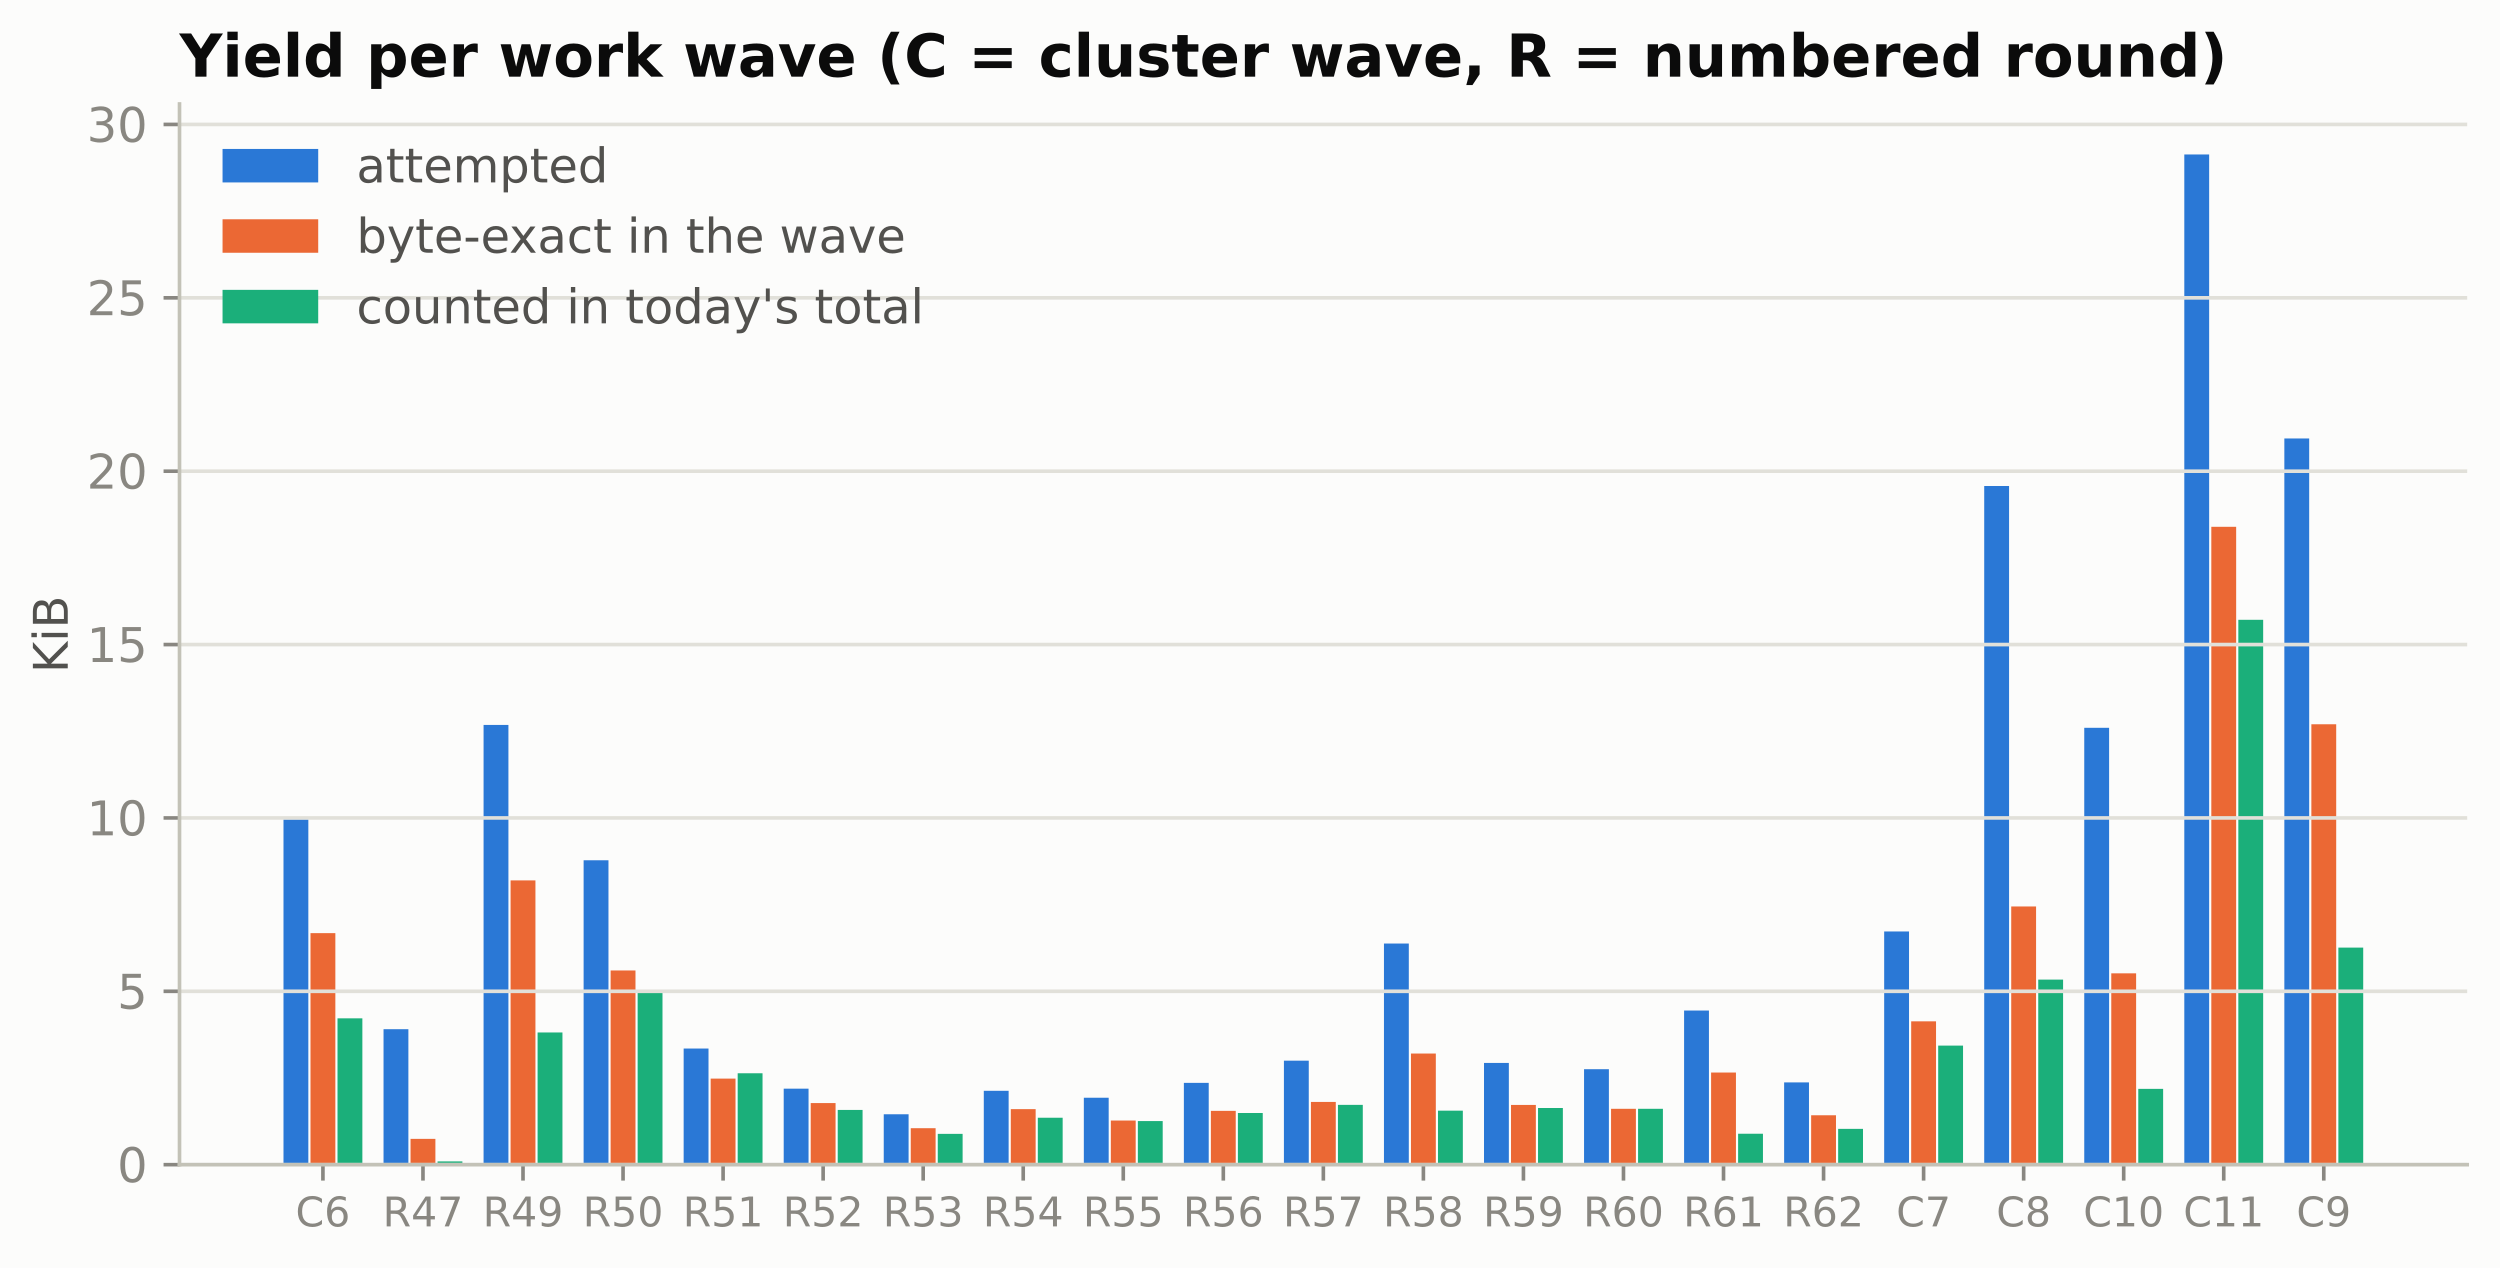
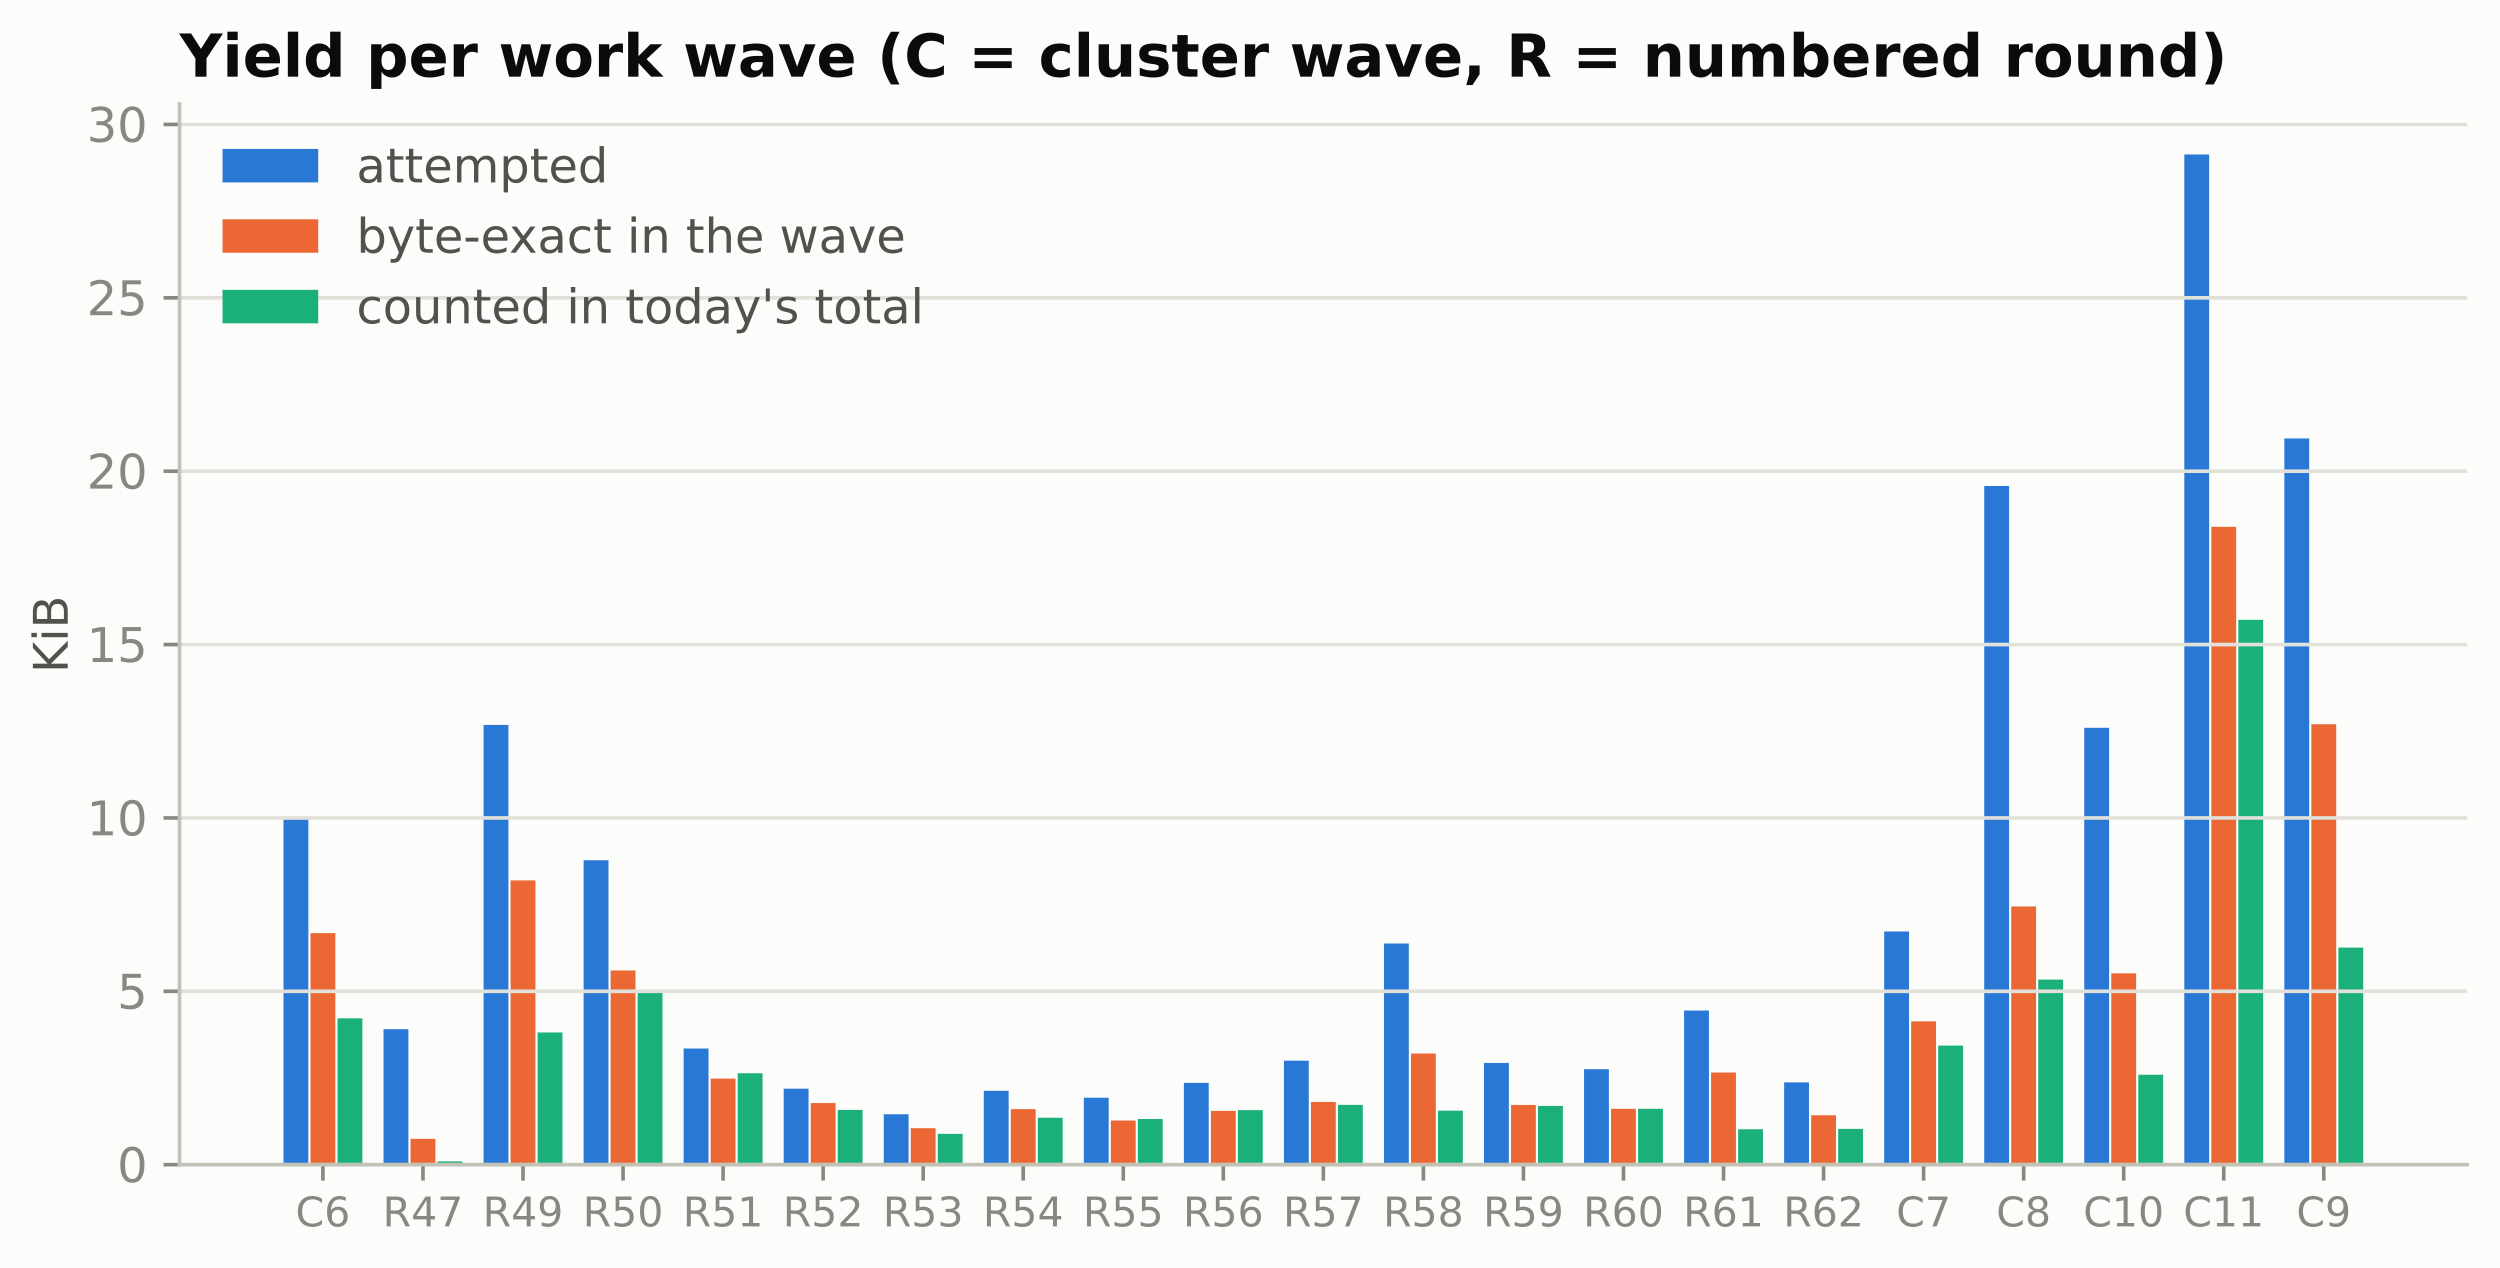
<svg xmlns="http://www.w3.org/2000/svg" xmlns:xlink="http://www.w3.org/1999/xlink" width="548.805pt" height="278.318pt" viewBox="0 0 548.805 278.318" version="1.1">
  <defs>
    <style type="text/css">*{stroke-linejoin: round; stroke-linecap: butt}</style>
  </defs>
  <g id="figure_1">
    <g id="patch_1">
      <path d="M 0 278.318  L 548.805 278.318  L 548.805 0  L 0 0  z " style="fill: #fcfcfb" />
    </g>
    <g id="axes_1">
      <g id="patch_2">
        <path d="M 39.405 255.672  L 541.605 255.672  L 541.605 22.824  L 39.405 22.824  z " style="fill: #fcfcfb" />
      </g>
      <g id="patch_3">
        <path d="M 62.232 255.672  L 67.687 255.672  L 67.687 179.859  L 62.232 179.859  z " clip-path="url(#p087fa8f409)" style="fill: #2a78d6" />
      </g>
      <g id="patch_4">
        <path d="M 84.194 255.672  L 89.649 255.672  L 89.649 225.931  L 84.194 225.931  z " clip-path="url(#p087fa8f409)" style="fill: #2a78d6" />
      </g>
      <g id="patch_5">
        <path d="M 106.155 255.672  L 111.61 255.672  L 111.61 159.135  L 106.155 159.135  z " clip-path="url(#p087fa8f409)" style="fill: #2a78d6" />
      </g>
      <g id="patch_6">
        <path d="M 128.117 255.672  L 133.572 255.672  L 133.572 188.846  L 128.117 188.846  z " clip-path="url(#p087fa8f409)" style="fill: #2a78d6" />
      </g>
      <g id="patch_7">
        <path d="M 150.078 255.672  L 155.534 255.672  L 155.534 230.176  L 150.078 230.176  z " clip-path="url(#p087fa8f409)" style="fill: #2a78d6" />
      </g>
      <g id="patch_8">
        <path d="M 172.04 255.672  L 177.495 255.672  L 177.495 238.984  L 172.04 238.984  z " clip-path="url(#p087fa8f409)" style="fill: #2a78d6" />
      </g>
      <g id="patch_9">
        <path d="M 194.001 255.672  L 199.457 255.672  L 199.457 244.611  L 194.001 244.611  z " clip-path="url(#p087fa8f409)" style="fill: #2a78d6" />
      </g>
      <g id="patch_10">
        <path d="M 215.963 255.672  L 221.418 255.672  L 221.418 239.46  L 215.963 239.46  z " clip-path="url(#p087fa8f409)" style="fill: #2a78d6" />
      </g>
      <g id="patch_11">
        <path d="M 237.925 255.672  L 243.38 255.672  L 243.38 240.984  L 237.925 240.984  z " clip-path="url(#p087fa8f409)" style="fill: #2a78d6" />
      </g>
      <g id="patch_12">
        <path d="M 259.886 255.672  L 265.341 255.672  L 265.341 237.72  L 259.886 237.72  z " clip-path="url(#p087fa8f409)" style="fill: #2a78d6" />
      </g>
      <g id="patch_13">
        <path d="M 281.848 255.672  L 287.303 255.672  L 287.303 232.837  L 281.848 232.837  z " clip-path="url(#p087fa8f409)" style="fill: #2a78d6" />
      </g>
      <g id="patch_14">
        <path d="M 303.809 255.672  L 309.264 255.672  L 309.264 207.132  L 303.809 207.132  z " clip-path="url(#p087fa8f409)" style="fill: #2a78d6" />
      </g>
      <g id="patch_15">
        <path d="M 325.771 255.672  L 331.226 255.672  L 331.226 233.342  L 325.771 233.342  z " clip-path="url(#p087fa8f409)" style="fill: #2a78d6" />
      </g>
      <g id="patch_16">
        <path d="M 347.732 255.672  L 353.188 255.672  L 353.188 234.717  L 347.732 234.717  z " clip-path="url(#p087fa8f409)" style="fill: #2a78d6" />
      </g>
      <g id="patch_17">
-         <path d="M 369.694 255.672  L 375.149 255.672  L 375.149 221.828  L 369.694 221.828  z " clip-path="url(#p087fa8f409)" style="fill: #2a78d6" />
+         <path d="M 369.694 255.672  L 375.149 255.672  L 375.149 221.835  L 369.694 221.835  z " clip-path="url(#p087fa8f409)" style="fill: #2a78d6" />
      </g>
      <g id="patch_18">
        <path d="M 391.655 255.672  L 397.111 255.672  L 397.111 237.616  L 391.655 237.616  z " clip-path="url(#p087fa8f409)" style="fill: #2a78d6" />
      </g>
      <g id="patch_19">
        <path d="M 413.617 255.672  L 419.072 255.672  L 419.072 204.478  L 413.617 204.478  z " clip-path="url(#p087fa8f409)" style="fill: #2a78d6" />
      </g>
      <g id="patch_20">
        <path d="M 435.578 255.672  L 441.034 255.672  L 441.034 106.692  L 435.578 106.692  z " clip-path="url(#p087fa8f409)" style="fill: #2a78d6" />
      </g>
      <g id="patch_21">
        <path d="M 457.54 255.672  L 462.995 255.672  L 462.995 159.774  L 457.54 159.774  z " clip-path="url(#p087fa8f409)" style="fill: #2a78d6" />
      </g>
      <g id="patch_22">
        <path d="M 479.502 255.672  L 484.957 255.672  L 484.957 33.912  L 479.502 33.912  z " clip-path="url(#p087fa8f409)" style="fill: #2a78d6" />
      </g>
      <g id="patch_23">
        <path d="M 501.463 255.672  L 506.918 255.672  L 506.918 96.248  L 501.463 96.248  z " clip-path="url(#p087fa8f409)" style="fill: #2a78d6" />
      </g>
      <g id="patch_24">
        <path d="M 68.162 255.672  L 73.617 255.672  L 73.617 204.843  L 68.162 204.843  z " clip-path="url(#p087fa8f409)" style="fill: #eb6834" />
      </g>
      <g id="patch_25">
        <path d="M 90.123 255.672  L 95.579 255.672  L 95.579 250  L 90.123 250  z " clip-path="url(#p087fa8f409)" style="fill: #eb6834" />
      </g>
      <g id="patch_26">
        <path d="M 112.085 255.672  L 117.54 255.672  L 117.54 193.261  L 112.085 193.261  z " clip-path="url(#p087fa8f409)" style="fill: #eb6834" />
      </g>
      <g id="patch_27">
        <path d="M 134.046 255.672  L 139.502 255.672  L 139.502 213.034  L 134.046 213.034  z " clip-path="url(#p087fa8f409)" style="fill: #eb6834" />
      </g>
      <g id="patch_28">
        <path d="M 156.008 255.672  L 161.463 255.672  L 161.463 236.784  L 156.008 236.784  z " clip-path="url(#p087fa8f409)" style="fill: #eb6834" />
      </g>
      <g id="patch_29">
        <path d="M 177.97 255.672  L 183.425 255.672  L 183.425 242.143  L 177.97 242.143  z " clip-path="url(#p087fa8f409)" style="fill: #eb6834" />
      </g>
      <g id="patch_30">
        <path d="M 199.931 255.672  L 205.386 255.672  L 205.386 247.659  L 199.931 247.659  z " clip-path="url(#p087fa8f409)" style="fill: #eb6834" />
      </g>
      <g id="patch_31">
        <path d="M 221.893 255.672  L 227.348 255.672  L 227.348 243.481  L 221.893 243.481  z " clip-path="url(#p087fa8f409)" style="fill: #eb6834" />
      </g>
      <g id="patch_32">
        <path d="M 243.854 255.672  L 249.309 255.672  L 249.309 245.986  L 243.854 245.986  z " clip-path="url(#p087fa8f409)" style="fill: #eb6834" />
      </g>
      <g id="patch_33">
        <path d="M 265.816 255.672  L 271.271 255.672  L 271.271 243.853  L 265.816 243.853  z " clip-path="url(#p087fa8f409)" style="fill: #eb6834" />
      </g>
      <g id="patch_34">
        <path d="M 287.777 255.672  L 293.232 255.672  L 293.232 241.905  L 287.777 241.905  z " clip-path="url(#p087fa8f409)" style="fill: #eb6834" />
      </g>
      <g id="patch_35">
        <path d="M 309.739 255.672  L 315.194 255.672  L 315.194 231.276  L 309.739 231.276  z " clip-path="url(#p087fa8f409)" style="fill: #eb6834" />
      </g>
      <g id="patch_36">
        <path d="M 331.7 255.672  L 337.156 255.672  L 337.156 242.552  L 331.7 242.552  z " clip-path="url(#p087fa8f409)" style="fill: #eb6834" />
      </g>
      <g id="patch_37">
        <path d="M 353.662 255.672  L 359.117 255.672  L 359.117 243.4  L 353.662 243.4  z " clip-path="url(#p087fa8f409)" style="fill: #eb6834" />
      </g>
      <g id="patch_38">
        <path d="M 375.623 255.672  L 381.079 255.672  L 381.079 235.446  L 375.623 235.446  z " clip-path="url(#p087fa8f409)" style="fill: #eb6834" />
      </g>
      <g id="patch_39">
        <path d="M 397.585 255.672  L 403.04 255.672  L 403.04 244.827  L 397.585 244.827  z " clip-path="url(#p087fa8f409)" style="fill: #eb6834" />
      </g>
      <g id="patch_40">
        <path d="M 419.547 255.672  L 425.002 255.672  L 425.002 224.207  L 419.547 224.207  z " clip-path="url(#p087fa8f409)" style="fill: #eb6834" />
      </g>
      <g id="patch_41">
        <path d="M 441.508 255.672  L 446.963 255.672  L 446.963 198.985  L 441.508 198.985  z " clip-path="url(#p087fa8f409)" style="fill: #eb6834" />
      </g>
      <g id="patch_42">
        <path d="M 463.47 255.672  L 468.925 255.672  L 468.925 213.673  L 463.47 213.673  z " clip-path="url(#p087fa8f409)" style="fill: #eb6834" />
      </g>
      <g id="patch_43">
        <path d="M 485.431 255.672  L 490.886 255.672  L 490.886 115.65  L 485.431 115.65  z " clip-path="url(#p087fa8f409)" style="fill: #eb6834" />
      </g>
      <g id="patch_44">
        <path d="M 507.393 255.672  L 512.848 255.672  L 512.848 158.986  L 507.393 158.986  z " clip-path="url(#p087fa8f409)" style="fill: #eb6834" />
      </g>
      <g id="patch_45">
        <path d="M 74.091 255.672  L 79.547 255.672  L 79.547 223.552  L 74.091 223.552  z " clip-path="url(#p087fa8f409)" style="fill: #1baf7a" />
      </g>
      <g id="patch_46">
        <path d="M 96.053 255.672  L 101.508 255.672  L 101.508 254.958  L 96.053 254.958  z " clip-path="url(#p087fa8f409)" style="fill: #1baf7a" />
      </g>
      <g id="patch_47">
        <path d="M 118.014 255.672  L 123.47 255.672  L 123.47 226.645  L 118.014 226.645  z " clip-path="url(#p087fa8f409)" style="fill: #1baf7a" />
      </g>
      <g id="patch_48">
        <path d="M 139.976 255.672  L 145.431 255.672  L 145.431 217.948  L 139.976 217.948  z " clip-path="url(#p087fa8f409)" style="fill: #1baf7a" />
      </g>
      <g id="patch_49">
        <path d="M 161.938 255.672  L 167.393 255.672  L 167.393 235.609  L 161.938 235.609  z " clip-path="url(#p087fa8f409)" style="fill: #1baf7a" />
      </g>
      <g id="patch_50">
        <path d="M 183.899 255.672  L 189.354 255.672  L 189.354 243.652  L 183.899 243.652  z " clip-path="url(#p087fa8f409)" style="fill: #1baf7a" />
      </g>
      <g id="patch_51">
        <path d="M 205.861 255.672  L 211.316 255.672  L 211.316 248.915  L 205.861 248.915  z " clip-path="url(#p087fa8f409)" style="fill: #1baf7a" />
      </g>
      <g id="patch_52">
        <path d="M 227.822 255.672  L 233.277 255.672  L 233.277 245.362  L 227.822 245.362  z " clip-path="url(#p087fa8f409)" style="fill: #1baf7a" />
      </g>
      <g id="patch_53">
-         <path d="M 249.784 255.672  L 255.239 255.672  L 255.239 246.098  L 249.784 246.098  z " clip-path="url(#p087fa8f409)" style="fill: #1baf7a" />
+         <path d="M 249.784 255.672  L 255.239 255.672  L 255.239 245.644  L 249.784 245.644  z " clip-path="url(#p087fa8f409)" style="fill: #1baf7a" />
      </g>
      <g id="patch_54">
-         <path d="M 271.745 255.672  L 277.201 255.672  L 277.201 244.329  L 271.745 244.329  z " clip-path="url(#p087fa8f409)" style="fill: #1baf7a" />
+         <path d="M 271.745 255.672  L 277.201 255.672  L 277.201 243.697  L 271.745 243.697  z " clip-path="url(#p087fa8f409)" style="fill: #1baf7a" />
      </g>
      <g id="patch_55">
        <path d="M 293.707 255.672  L 299.162 255.672  L 299.162 242.537  L 293.707 242.537  z " clip-path="url(#p087fa8f409)" style="fill: #1baf7a" />
      </g>
      <g id="patch_56">
        <path d="M 315.668 255.672  L 321.124 255.672  L 321.124 243.816  L 315.668 243.816  z " clip-path="url(#p087fa8f409)" style="fill: #1baf7a" />
      </g>
      <g id="patch_57">
-         <path d="M 337.63 255.672  L 343.085 255.672  L 343.085 243.236  L 337.63 243.236  z " clip-path="url(#p087fa8f409)" style="fill: #1baf7a" />
+         <path d="M 337.63 255.672  L 343.085 255.672  L 343.085 242.775  L 337.63 242.775  z " clip-path="url(#p087fa8f409)" style="fill: #1baf7a" />
      </g>
      <g id="patch_58">
        <path d="M 359.592 255.672  L 365.047 255.672  L 365.047 243.4  L 359.592 243.4  z " clip-path="url(#p087fa8f409)" style="fill: #1baf7a" />
      </g>
      <g id="patch_59">
-         <path d="M 381.553 255.672  L 387.008 255.672  L 387.008 248.878  L 381.553 248.878  z " clip-path="url(#p087fa8f409)" style="fill: #1baf7a" />
+         <path d="M 381.553 255.672  L 387.008 255.672  L 387.008 247.897  L 381.553 247.897  z " clip-path="url(#p087fa8f409)" style="fill: #1baf7a" />
      </g>
      <g id="patch_60">
        <path d="M 403.515 255.672  L 408.97 255.672  L 408.97 247.815  L 403.515 247.815  z " clip-path="url(#p087fa8f409)" style="fill: #1baf7a" />
      </g>
      <g id="patch_61">
        <path d="M 425.476 255.672  L 430.931 255.672  L 430.931 229.536  L 425.476 229.536  z " clip-path="url(#p087fa8f409)" style="fill: #1baf7a" />
      </g>
      <g id="patch_62">
        <path d="M 447.438 255.672  L 452.893 255.672  L 452.893 215.049  L 447.438 215.049  z " clip-path="url(#p087fa8f409)" style="fill: #1baf7a" />
      </g>
      <g id="patch_63">
-         <path d="M 469.399 255.672  L 474.855 255.672  L 474.855 239.029  L 469.399 239.029  z " clip-path="url(#p087fa8f409)" style="fill: #1baf7a" />
+         <path d="M 469.399 255.672  L 474.855 255.672  L 474.855 235.922  L 469.399 235.922  z " clip-path="url(#p087fa8f409)" style="fill: #1baf7a" />
      </g>
      <g id="patch_64">
        <path d="M 491.361 255.672  L 496.816 255.672  L 496.816 136.062  L 491.361 136.062  z " clip-path="url(#p087fa8f409)" style="fill: #1baf7a" />
      </g>
      <g id="patch_65">
        <path d="M 513.322 255.672  L 518.778 255.672  L 518.778 208.017  L 513.322 208.017  z " clip-path="url(#p087fa8f409)" style="fill: #1baf7a" />
      </g>
      <g id="matplotlib.axis_1">
        <g id="xtick_1">
          <g id="line2d_1">
            <defs>
              <path id="mc9588ca993" d="M 0 0  L 0 3.5  " style="stroke: #898781; stroke-width: 0.8" />
            </defs>
            <g>
              <use xlink:href="#mc9588ca993" x="70.889" y="255.672" style="fill: #898781; stroke: #898781; stroke-width: 0.8" />
            </g>
          </g>
          <g id="text_1">
            <text style="font-size: 9px; font-family: 'Segoe UI', 'DejaVu Sans', 'Bitstream Vera Sans', 'Computer Modern Sans Serif', 'Lucida Grande', 'Verdana', 'Geneva', 'Lucid', 'Arial', 'Helvetica', 'Avant Garde', sans-serif; text-anchor: middle; fill: #898781" x="70.889" y="269.224" transform="rotate(-0 70.88939 269.2243)">C6</text>
          </g>
        </g>
        <g id="xtick_2">
          <g id="line2d_2">
            <g>
              <use xlink:href="#mc9588ca993" x="92.851" y="255.672" style="fill: #898781; stroke: #898781; stroke-width: 0.8" />
            </g>
          </g>
          <g id="text_2">
            <text style="font-size: 9px; font-family: 'Segoe UI', 'DejaVu Sans', 'Bitstream Vera Sans', 'Computer Modern Sans Serif', 'Lucida Grande', 'Verdana', 'Geneva', 'Lucid', 'Arial', 'Helvetica', 'Avant Garde', sans-serif; text-anchor: middle; fill: #898781" x="92.851" y="269.224" transform="rotate(-0 92.85094 269.2243)">R47</text>
          </g>
        </g>
        <g id="xtick_3">
          <g id="line2d_3">
            <g>
              <use xlink:href="#mc9588ca993" x="114.812" y="255.672" style="fill: #898781; stroke: #898781; stroke-width: 0.8" />
            </g>
          </g>
          <g id="text_3">
            <text style="font-size: 9px; font-family: 'Segoe UI', 'DejaVu Sans', 'Bitstream Vera Sans', 'Computer Modern Sans Serif', 'Lucida Grande', 'Verdana', 'Geneva', 'Lucid', 'Arial', 'Helvetica', 'Avant Garde', sans-serif; text-anchor: middle; fill: #898781" x="114.812" y="269.224" transform="rotate(-0 114.8125 269.2243)">R49</text>
          </g>
        </g>
        <g id="xtick_4">
          <g id="line2d_4">
            <g>
              <use xlink:href="#mc9588ca993" x="136.774" y="255.672" style="fill: #898781; stroke: #898781; stroke-width: 0.8" />
            </g>
          </g>
          <g id="text_4">
            <text style="font-size: 9px; font-family: 'Segoe UI', 'DejaVu Sans', 'Bitstream Vera Sans', 'Computer Modern Sans Serif', 'Lucida Grande', 'Verdana', 'Geneva', 'Lucid', 'Arial', 'Helvetica', 'Avant Garde', sans-serif; text-anchor: middle; fill: #898781" x="136.774" y="269.224" transform="rotate(-0 136.774 269.2243)">R50</text>
          </g>
        </g>
        <g id="xtick_5">
          <g id="line2d_5">
            <g>
              <use xlink:href="#mc9588ca993" x="158.736" y="255.672" style="fill: #898781; stroke: #898781; stroke-width: 0.8" />
            </g>
          </g>
          <g id="text_5">
            <text style="font-size: 9px; font-family: 'Segoe UI', 'DejaVu Sans', 'Bitstream Vera Sans', 'Computer Modern Sans Serif', 'Lucida Grande', 'Verdana', 'Geneva', 'Lucid', 'Arial', 'Helvetica', 'Avant Garde', sans-serif; text-anchor: middle; fill: #898781" x="158.736" y="269.224" transform="rotate(-0 158.7356 269.2243)">R51</text>
          </g>
        </g>
        <g id="xtick_6">
          <g id="line2d_6">
            <g>
              <use xlink:href="#mc9588ca993" x="180.697" y="255.672" style="fill: #898781; stroke: #898781; stroke-width: 0.8" />
            </g>
          </g>
          <g id="text_6">
            <text style="font-size: 9px; font-family: 'Segoe UI', 'DejaVu Sans', 'Bitstream Vera Sans', 'Computer Modern Sans Serif', 'Lucida Grande', 'Verdana', 'Geneva', 'Lucid', 'Arial', 'Helvetica', 'Avant Garde', sans-serif; text-anchor: middle; fill: #898781" x="180.697" y="269.224" transform="rotate(-0 180.6971 269.2243)">R52</text>
          </g>
        </g>
        <g id="xtick_7">
          <g id="line2d_7">
            <g>
              <use xlink:href="#mc9588ca993" x="202.659" y="255.672" style="fill: #898781; stroke: #898781; stroke-width: 0.8" />
            </g>
          </g>
          <g id="text_7">
            <text style="font-size: 9px; font-family: 'Segoe UI', 'DejaVu Sans', 'Bitstream Vera Sans', 'Computer Modern Sans Serif', 'Lucida Grande', 'Verdana', 'Geneva', 'Lucid', 'Arial', 'Helvetica', 'Avant Garde', sans-serif; text-anchor: middle; fill: #898781" x="202.659" y="269.224" transform="rotate(-0 202.6587 269.2243)">R53</text>
          </g>
        </g>
        <g id="xtick_8">
          <g id="line2d_8">
            <g>
              <use xlink:href="#mc9588ca993" x="224.62" y="255.672" style="fill: #898781; stroke: #898781; stroke-width: 0.8" />
            </g>
          </g>
          <g id="text_8">
            <text style="font-size: 9px; font-family: 'Segoe UI', 'DejaVu Sans', 'Bitstream Vera Sans', 'Computer Modern Sans Serif', 'Lucida Grande', 'Verdana', 'Geneva', 'Lucid', 'Arial', 'Helvetica', 'Avant Garde', sans-serif; text-anchor: middle; fill: #898781" x="224.62" y="269.224" transform="rotate(-0 224.6202 269.2243)">R54</text>
          </g>
        </g>
        <g id="xtick_9">
          <g id="line2d_9">
            <g>
              <use xlink:href="#mc9588ca993" x="246.582" y="255.672" style="fill: #898781; stroke: #898781; stroke-width: 0.8" />
            </g>
          </g>
          <g id="text_9">
            <text style="font-size: 9px; font-family: 'Segoe UI', 'DejaVu Sans', 'Bitstream Vera Sans', 'Computer Modern Sans Serif', 'Lucida Grande', 'Verdana', 'Geneva', 'Lucid', 'Arial', 'Helvetica', 'Avant Garde', sans-serif; text-anchor: middle; fill: #898781" x="246.582" y="269.224" transform="rotate(-0 246.5818 269.2243)">R55</text>
          </g>
        </g>
        <g id="xtick_10">
          <g id="line2d_10">
            <g>
              <use xlink:href="#mc9588ca993" x="268.543" y="255.672" style="fill: #898781; stroke: #898781; stroke-width: 0.8" />
            </g>
          </g>
          <g id="text_10">
            <text style="font-size: 9px; font-family: 'Segoe UI', 'DejaVu Sans', 'Bitstream Vera Sans', 'Computer Modern Sans Serif', 'Lucida Grande', 'Verdana', 'Geneva', 'Lucid', 'Arial', 'Helvetica', 'Avant Garde', sans-serif; text-anchor: middle; fill: #898781" x="268.543" y="269.224" transform="rotate(-0 268.5433 269.2243)">R56</text>
          </g>
        </g>
        <g id="xtick_11">
          <g id="line2d_11">
            <g>
              <use xlink:href="#mc9588ca993" x="290.505" y="255.672" style="fill: #898781; stroke: #898781; stroke-width: 0.8" />
            </g>
          </g>
          <g id="text_11">
            <text style="font-size: 9px; font-family: 'Segoe UI', 'DejaVu Sans', 'Bitstream Vera Sans', 'Computer Modern Sans Serif', 'Lucida Grande', 'Verdana', 'Geneva', 'Lucid', 'Arial', 'Helvetica', 'Avant Garde', sans-serif; text-anchor: middle; fill: #898781" x="290.505" y="269.224" transform="rotate(-0 290.5049 269.2243)">R57</text>
          </g>
        </g>
        <g id="xtick_12">
          <g id="line2d_12">
            <g>
              <use xlink:href="#mc9588ca993" x="312.466" y="255.672" style="fill: #898781; stroke: #898781; stroke-width: 0.8" />
            </g>
          </g>
          <g id="text_12">
            <text style="font-size: 9px; font-family: 'Segoe UI', 'DejaVu Sans', 'Bitstream Vera Sans', 'Computer Modern Sans Serif', 'Lucida Grande', 'Verdana', 'Geneva', 'Lucid', 'Arial', 'Helvetica', 'Avant Garde', sans-serif; text-anchor: middle; fill: #898781" x="312.466" y="269.224" transform="rotate(-0 312.4664 269.2243)">R58</text>
          </g>
        </g>
        <g id="xtick_13">
          <g id="line2d_13">
            <g>
              <use xlink:href="#mc9588ca993" x="334.428" y="255.672" style="fill: #898781; stroke: #898781; stroke-width: 0.8" />
            </g>
          </g>
          <g id="text_13">
            <text style="font-size: 9px; font-family: 'Segoe UI', 'DejaVu Sans', 'Bitstream Vera Sans', 'Computer Modern Sans Serif', 'Lucida Grande', 'Verdana', 'Geneva', 'Lucid', 'Arial', 'Helvetica', 'Avant Garde', sans-serif; text-anchor: middle; fill: #898781" x="334.428" y="269.224" transform="rotate(-0 334.428 269.2243)">R59</text>
          </g>
        </g>
        <g id="xtick_14">
          <g id="line2d_14">
            <g>
              <use xlink:href="#mc9588ca993" x="356.39" y="255.672" style="fill: #898781; stroke: #898781; stroke-width: 0.8" />
            </g>
          </g>
          <g id="text_14">
            <text style="font-size: 9px; font-family: 'Segoe UI', 'DejaVu Sans', 'Bitstream Vera Sans', 'Computer Modern Sans Serif', 'Lucida Grande', 'Verdana', 'Geneva', 'Lucid', 'Arial', 'Helvetica', 'Avant Garde', sans-serif; text-anchor: middle; fill: #898781" x="356.39" y="269.224" transform="rotate(-0 356.3895 269.2243)">R60</text>
          </g>
        </g>
        <g id="xtick_15">
          <g id="line2d_15">
            <g>
              <use xlink:href="#mc9588ca993" x="378.351" y="255.672" style="fill: #898781; stroke: #898781; stroke-width: 0.8" />
            </g>
          </g>
          <g id="text_15">
            <text style="font-size: 9px; font-family: 'Segoe UI', 'DejaVu Sans', 'Bitstream Vera Sans', 'Computer Modern Sans Serif', 'Lucida Grande', 'Verdana', 'Geneva', 'Lucid', 'Arial', 'Helvetica', 'Avant Garde', sans-serif; text-anchor: middle; fill: #898781" x="378.351" y="269.224" transform="rotate(-0 378.3511 269.2243)">R61</text>
          </g>
        </g>
        <g id="xtick_16">
          <g id="line2d_16">
            <g>
              <use xlink:href="#mc9588ca993" x="400.313" y="255.672" style="fill: #898781; stroke: #898781; stroke-width: 0.8" />
            </g>
          </g>
          <g id="text_16">
            <text style="font-size: 9px; font-family: 'Segoe UI', 'DejaVu Sans', 'Bitstream Vera Sans', 'Computer Modern Sans Serif', 'Lucida Grande', 'Verdana', 'Geneva', 'Lucid', 'Arial', 'Helvetica', 'Avant Garde', sans-serif; text-anchor: middle; fill: #898781" x="400.313" y="269.224" transform="rotate(-0 400.3126 269.2243)">R62</text>
          </g>
        </g>
        <g id="xtick_17">
          <g id="line2d_17">
            <g>
              <use xlink:href="#mc9588ca993" x="422.274" y="255.672" style="fill: #898781; stroke: #898781; stroke-width: 0.8" />
            </g>
          </g>
          <g id="text_17">
            <text style="font-size: 9px; font-family: 'Segoe UI', 'DejaVu Sans', 'Bitstream Vera Sans', 'Computer Modern Sans Serif', 'Lucida Grande', 'Verdana', 'Geneva', 'Lucid', 'Arial', 'Helvetica', 'Avant Garde', sans-serif; text-anchor: middle; fill: #898781" x="422.274" y="269.224" transform="rotate(-0 422.2742 269.2243)">C7</text>
          </g>
        </g>
        <g id="xtick_18">
          <g id="line2d_18">
            <g>
              <use xlink:href="#mc9588ca993" x="444.236" y="255.672" style="fill: #898781; stroke: #898781; stroke-width: 0.8" />
            </g>
          </g>
          <g id="text_18">
            <text style="font-size: 9px; font-family: 'Segoe UI', 'DejaVu Sans', 'Bitstream Vera Sans', 'Computer Modern Sans Serif', 'Lucida Grande', 'Verdana', 'Geneva', 'Lucid', 'Arial', 'Helvetica', 'Avant Garde', sans-serif; text-anchor: middle; fill: #898781" x="444.236" y="269.224" transform="rotate(-0 444.2357 269.2243)">C8</text>
          </g>
        </g>
        <g id="xtick_19">
          <g id="line2d_19">
            <g>
              <use xlink:href="#mc9588ca993" x="466.197" y="255.672" style="fill: #898781; stroke: #898781; stroke-width: 0.8" />
            </g>
          </g>
          <g id="text_19">
            <text style="font-size: 9px; font-family: 'Segoe UI', 'DejaVu Sans', 'Bitstream Vera Sans', 'Computer Modern Sans Serif', 'Lucida Grande', 'Verdana', 'Geneva', 'Lucid', 'Arial', 'Helvetica', 'Avant Garde', sans-serif; text-anchor: middle; fill: #898781" x="466.197" y="269.224" transform="rotate(-0 466.1973 269.2243)">C10</text>
          </g>
        </g>
        <g id="xtick_20">
          <g id="line2d_20">
            <g>
              <use xlink:href="#mc9588ca993" x="488.159" y="255.672" style="fill: #898781; stroke: #898781; stroke-width: 0.8" />
            </g>
          </g>
          <g id="text_20">
            <text style="font-size: 9px; font-family: 'Segoe UI', 'DejaVu Sans', 'Bitstream Vera Sans', 'Computer Modern Sans Serif', 'Lucida Grande', 'Verdana', 'Geneva', 'Lucid', 'Arial', 'Helvetica', 'Avant Garde', sans-serif; text-anchor: middle; fill: #898781" x="488.159" y="269.224" transform="rotate(-0 488.1588 269.2243)">C11</text>
          </g>
        </g>
        <g id="xtick_21">
          <g id="line2d_21">
            <g>
              <use xlink:href="#mc9588ca993" x="510.12" y="255.672" style="fill: #898781; stroke: #898781; stroke-width: 0.8" />
            </g>
          </g>
          <g id="text_21">
            <text style="font-size: 9px; font-family: 'Segoe UI', 'DejaVu Sans', 'Bitstream Vera Sans', 'Computer Modern Sans Serif', 'Lucida Grande', 'Verdana', 'Geneva', 'Lucid', 'Arial', 'Helvetica', 'Avant Garde', sans-serif; text-anchor: middle; fill: #898781" x="510.12" y="269.224" transform="rotate(-0 510.1204 269.2243)">C9</text>
          </g>
        </g>
      </g>
      <g id="matplotlib.axis_2">
        <g id="ytick_1">
          <g id="line2d_22">
            <path d="M 39.405 255.672  L 541.605 255.672  " clip-path="url(#p087fa8f409)" style="fill: none; stroke: #e1e0d9; stroke-width: 0.8; stroke-linecap: square" />
          </g>
          <g id="line2d_23">
            <defs>
              <path id="mee49852863" d="M 0 0  L -3.5 0  " style="stroke: #898781; stroke-width: 0.8" />
            </defs>
            <g>
              <use xlink:href="#mee49852863" x="39.405" y="255.672" style="fill: #898781; stroke: #898781; stroke-width: 0.8" />
            </g>
          </g>
          <g id="text_22">
            <text style="font-size: 10.5px; font-family: 'Segoe UI', 'DejaVu Sans', 'Bitstream Vera Sans', 'Computer Modern Sans Serif', 'Lucida Grande', 'Verdana', 'Geneva', 'Lucid', 'Arial', 'Helvetica', 'Avant Garde', sans-serif; text-anchor: end; fill: #898781" x="32.405" y="259.494" transform="rotate(-0 32.40487 259.4942)">0</text>
          </g>
        </g>
        <g id="ytick_2">
          <g id="line2d_24">
            <path d="M 39.405 217.613  L 541.605 217.613  " clip-path="url(#p087fa8f409)" style="fill: none; stroke: #e1e0d9; stroke-width: 0.8; stroke-linecap: square" />
          </g>
          <g id="line2d_25">
            <g>
              <use xlink:href="#mee49852863" x="39.405" y="217.613" style="fill: #898781; stroke: #898781; stroke-width: 0.8" />
            </g>
          </g>
          <g id="text_23">
            <text style="font-size: 10.5px; font-family: 'Segoe UI', 'DejaVu Sans', 'Bitstream Vera Sans', 'Computer Modern Sans Serif', 'Lucida Grande', 'Verdana', 'Geneva', 'Lucid', 'Arial', 'Helvetica', 'Avant Garde', sans-serif; text-anchor: end; fill: #898781" x="32.405" y="221.435" transform="rotate(-0 32.40487 221.4353)">5</text>
          </g>
        </g>
        <g id="ytick_3">
          <g id="line2d_26">
            <path d="M 39.405 179.554  L 541.605 179.554  " clip-path="url(#p087fa8f409)" style="fill: none; stroke: #e1e0d9; stroke-width: 0.8; stroke-linecap: square" />
          </g>
          <g id="line2d_27">
            <g>
              <use xlink:href="#mee49852863" x="39.405" y="179.554" style="fill: #898781; stroke: #898781; stroke-width: 0.8" />
            </g>
          </g>
          <g id="text_24">
            <text style="font-size: 10.5px; font-family: 'Segoe UI', 'DejaVu Sans', 'Bitstream Vera Sans', 'Computer Modern Sans Serif', 'Lucida Grande', 'Verdana', 'Geneva', 'Lucid', 'Arial', 'Helvetica', 'Avant Garde', sans-serif; text-anchor: end; fill: #898781" x="32.405" y="183.376" transform="rotate(-0 32.40487 183.3764)">10</text>
          </g>
        </g>
        <g id="ytick_4">
          <g id="line2d_28">
            <path d="M 39.405 141.495  L 541.605 141.495  " clip-path="url(#p087fa8f409)" style="fill: none; stroke: #e1e0d9; stroke-width: 0.8; stroke-linecap: square" />
          </g>
          <g id="line2d_29">
            <g>
              <use xlink:href="#mee49852863" x="39.405" y="141.495" style="fill: #898781; stroke: #898781; stroke-width: 0.8" />
            </g>
          </g>
          <g id="text_25">
            <text style="font-size: 10.5px; font-family: 'Segoe UI', 'DejaVu Sans', 'Bitstream Vera Sans', 'Computer Modern Sans Serif', 'Lucida Grande', 'Verdana', 'Geneva', 'Lucid', 'Arial', 'Helvetica', 'Avant Garde', sans-serif; text-anchor: end; fill: #898781" x="32.405" y="145.318" transform="rotate(-0 32.40487 145.3175)">15</text>
          </g>
        </g>
        <g id="ytick_5">
          <g id="line2d_30">
            <path d="M 39.405 103.436  L 541.605 103.436  " clip-path="url(#p087fa8f409)" style="fill: none; stroke: #e1e0d9; stroke-width: 0.8; stroke-linecap: square" />
          </g>
          <g id="line2d_31">
            <g>
              <use xlink:href="#mee49852863" x="39.405" y="103.436" style="fill: #898781; stroke: #898781; stroke-width: 0.8" />
            </g>
          </g>
          <g id="text_26">
            <text style="font-size: 10.5px; font-family: 'Segoe UI', 'DejaVu Sans', 'Bitstream Vera Sans', 'Computer Modern Sans Serif', 'Lucida Grande', 'Verdana', 'Geneva', 'Lucid', 'Arial', 'Helvetica', 'Avant Garde', sans-serif; text-anchor: end; fill: #898781" x="32.405" y="107.259" transform="rotate(-0 32.40487 107.2586)">20</text>
          </g>
        </g>
        <g id="ytick_6">
          <g id="line2d_32">
            <path d="M 39.405 65.378  L 541.605 65.378  " clip-path="url(#p087fa8f409)" style="fill: none; stroke: #e1e0d9; stroke-width: 0.8; stroke-linecap: square" />
          </g>
          <g id="line2d_33">
            <g>
              <use xlink:href="#mee49852863" x="39.405" y="65.378" style="fill: #898781; stroke: #898781; stroke-width: 0.8" />
            </g>
          </g>
          <g id="text_27">
            <text style="font-size: 10.5px; font-family: 'Segoe UI', 'DejaVu Sans', 'Bitstream Vera Sans', 'Computer Modern Sans Serif', 'Lucida Grande', 'Verdana', 'Geneva', 'Lucid', 'Arial', 'Helvetica', 'Avant Garde', sans-serif; text-anchor: end; fill: #898781" x="32.405" y="69.2" transform="rotate(-0 32.40487 69.1997)">25</text>
          </g>
        </g>
        <g id="ytick_7">
          <g id="line2d_34">
            <path d="M 39.405 27.319  L 541.605 27.319  " clip-path="url(#p087fa8f409)" style="fill: none; stroke: #e1e0d9; stroke-width: 0.8; stroke-linecap: square" />
          </g>
          <g id="line2d_35">
            <g>
              <use xlink:href="#mee49852863" x="39.405" y="27.319" style="fill: #898781; stroke: #898781; stroke-width: 0.8" />
            </g>
          </g>
          <g id="text_28">
            <text style="font-size: 10.5px; font-family: 'Segoe UI', 'DejaVu Sans', 'Bitstream Vera Sans', 'Computer Modern Sans Serif', 'Lucida Grande', 'Verdana', 'Geneva', 'Lucid', 'Arial', 'Helvetica', 'Avant Garde', sans-serif; text-anchor: end; fill: #898781" x="32.405" y="31.141" transform="rotate(-0 32.40487 31.1408)">30</text>
          </g>
        </g>
        <g id="text_29">
          <text style="font-size: 10.5px; font-family: 'Segoe UI', 'DejaVu Sans', 'Bitstream Vera Sans', 'Computer Modern Sans Serif', 'Lucida Grande', 'Verdana', 'Geneva', 'Lucid', 'Arial', 'Helvetica', 'Avant Garde', sans-serif; text-anchor: middle; fill: #52514e" x="14.875" y="139.248" transform="rotate(-90 14.87484 139.2481)">KiB</text>
        </g>
      </g>
      <g id="patch_66">
        <path d="M 39.405 255.672  L 39.405 22.824  " style="fill: none; stroke: #c3c2b7; stroke-width: 0.8; stroke-linejoin: miter; stroke-linecap: square" />
      </g>
      <g id="patch_67">
        <path d="M 39.405 255.672  L 541.605 255.672  " style="fill: none; stroke: #c3c2b7; stroke-width: 0.8; stroke-linejoin: miter; stroke-linecap: square" />
      </g>
      <g id="text_30">
        <text style="font-weight: 700; font-size: 13px; font-family: 'Segoe UI', 'DejaVu Sans', 'Bitstream Vera Sans', 'Computer Modern Sans Serif', 'Lucida Grande', 'Verdana', 'Geneva', 'Lucid', 'Arial', 'Helvetica', 'Avant Garde', sans-serif; text-anchor: start; fill: #0b0b0b" x="39.405" y="16.824" transform="rotate(-0 39.40487 16.82406)">Yield per work wave (C = cluster wave, R = numbered round)</text>
      </g>
      <g id="legend_1">
        <g id="patch_68">
          <path d="M 48.855 40.047  L 69.855 40.047  L 69.855 32.697  L 48.855 32.697  z " style="fill: #2a78d6" />
        </g>
        <g id="text_31">
          <text style="font-size: 10.5px; font-family: 'Segoe UI', 'DejaVu Sans', 'Bitstream Vera Sans', 'Computer Modern Sans Serif', 'Lucida Grande', 'Verdana', 'Geneva', 'Lucid', 'Arial', 'Helvetica', 'Avant Garde', sans-serif; text-anchor: start; fill: #52514e" x="78.255" y="40.047" transform="rotate(-0 78.25487 40.04734)">attempted</text>
        </g>
        <g id="patch_69">
          <path d="M 48.855 55.486  L 69.855 55.486  L 69.855 48.136  L 48.855 48.136  z " style="fill: #eb6834" />
        </g>
        <g id="text_32">
          <text style="font-size: 10.5px; font-family: 'Segoe UI', 'DejaVu Sans', 'Bitstream Vera Sans', 'Computer Modern Sans Serif', 'Lucida Grande', 'Verdana', 'Geneva', 'Lucid', 'Arial', 'Helvetica', 'Avant Garde', sans-serif; text-anchor: start; fill: #52514e" x="78.255" y="55.486" transform="rotate(-0 78.25487 55.48562)">byte-exact in the wave</text>
        </g>
        <g id="patch_70">
          <path d="M 48.855 70.98  L 69.855 70.98  L 69.855 63.63  L 48.855 63.63  z " style="fill: #1baf7a" />
        </g>
        <g id="text_33">
          <text style="font-size: 10.5px; font-family: 'Segoe UI', 'DejaVu Sans', 'Bitstream Vera Sans', 'Computer Modern Sans Serif', 'Lucida Grande', 'Verdana', 'Geneva', 'Lucid', 'Arial', 'Helvetica', 'Avant Garde', sans-serif; text-anchor: start; fill: #52514e" x="78.255" y="70.98" transform="rotate(-0 78.25487 70.97969)">counted in today's total</text>
        </g>
      </g>
    </g>
  </g>
  <defs>
    <clipPath id="p087fa8f409">
      <rect x="39.405" y="22.824" width="502.2" height="232.848" />
    </clipPath>
  </defs>
</svg>
